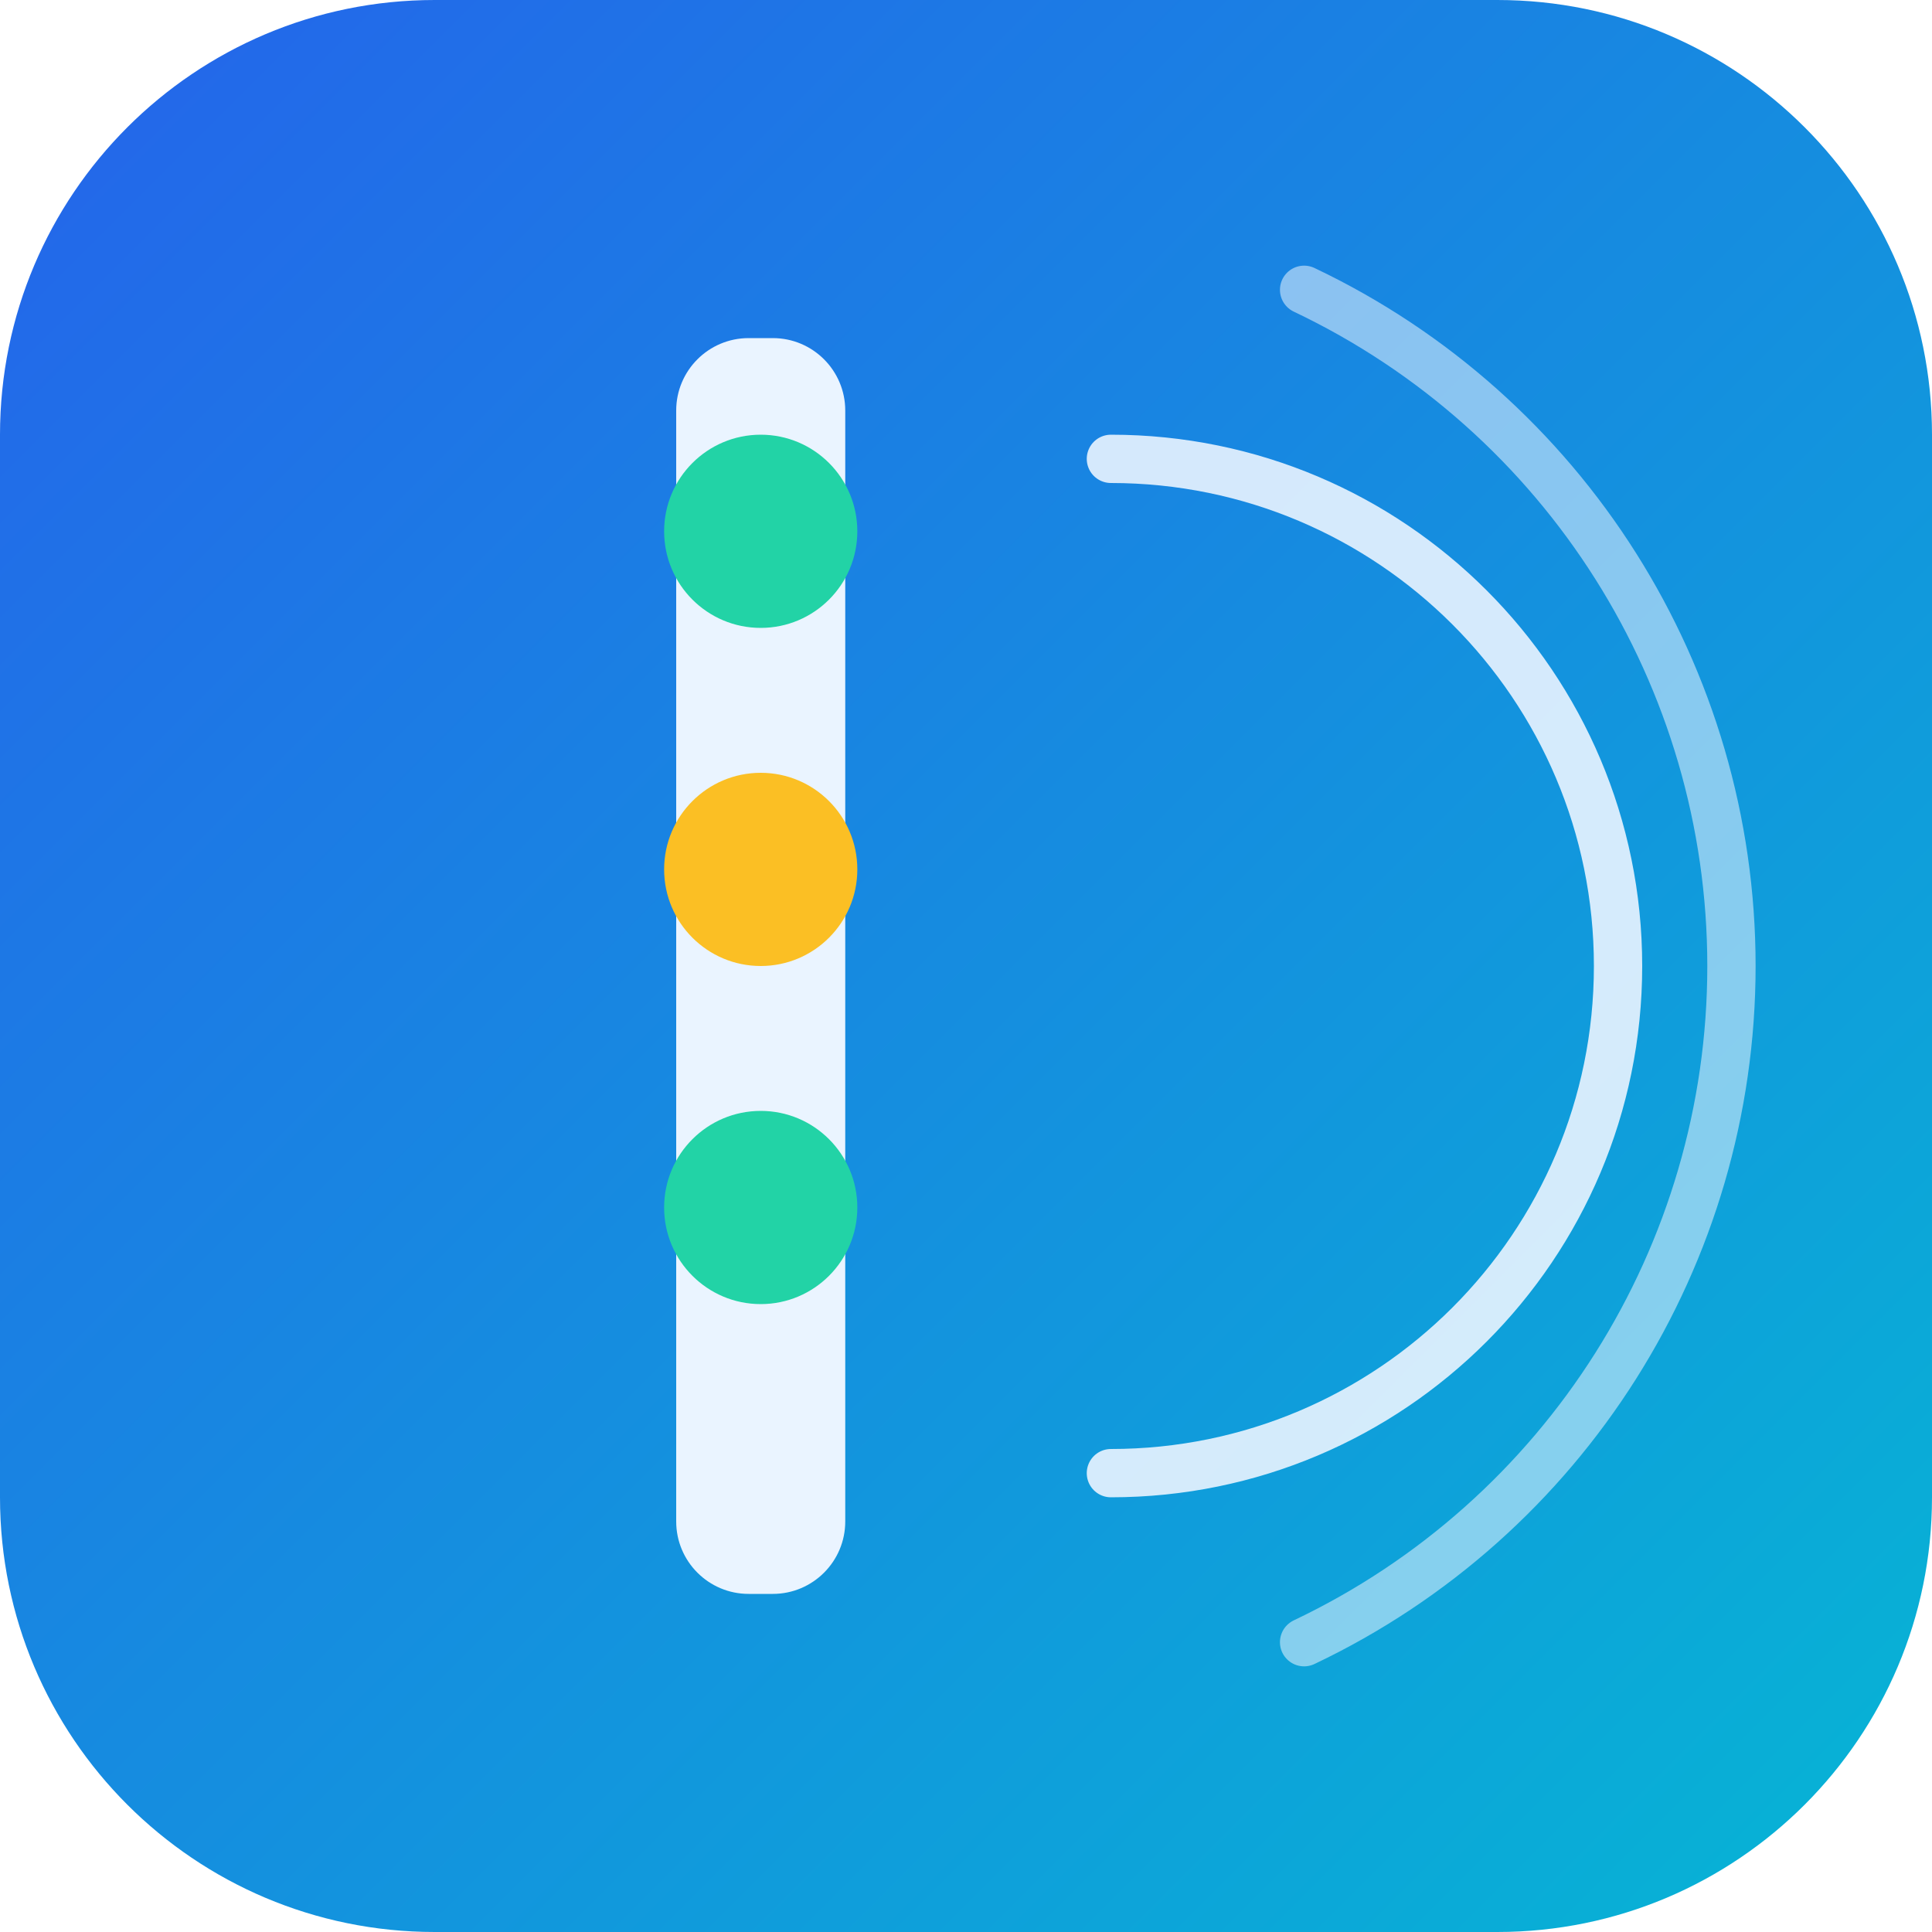
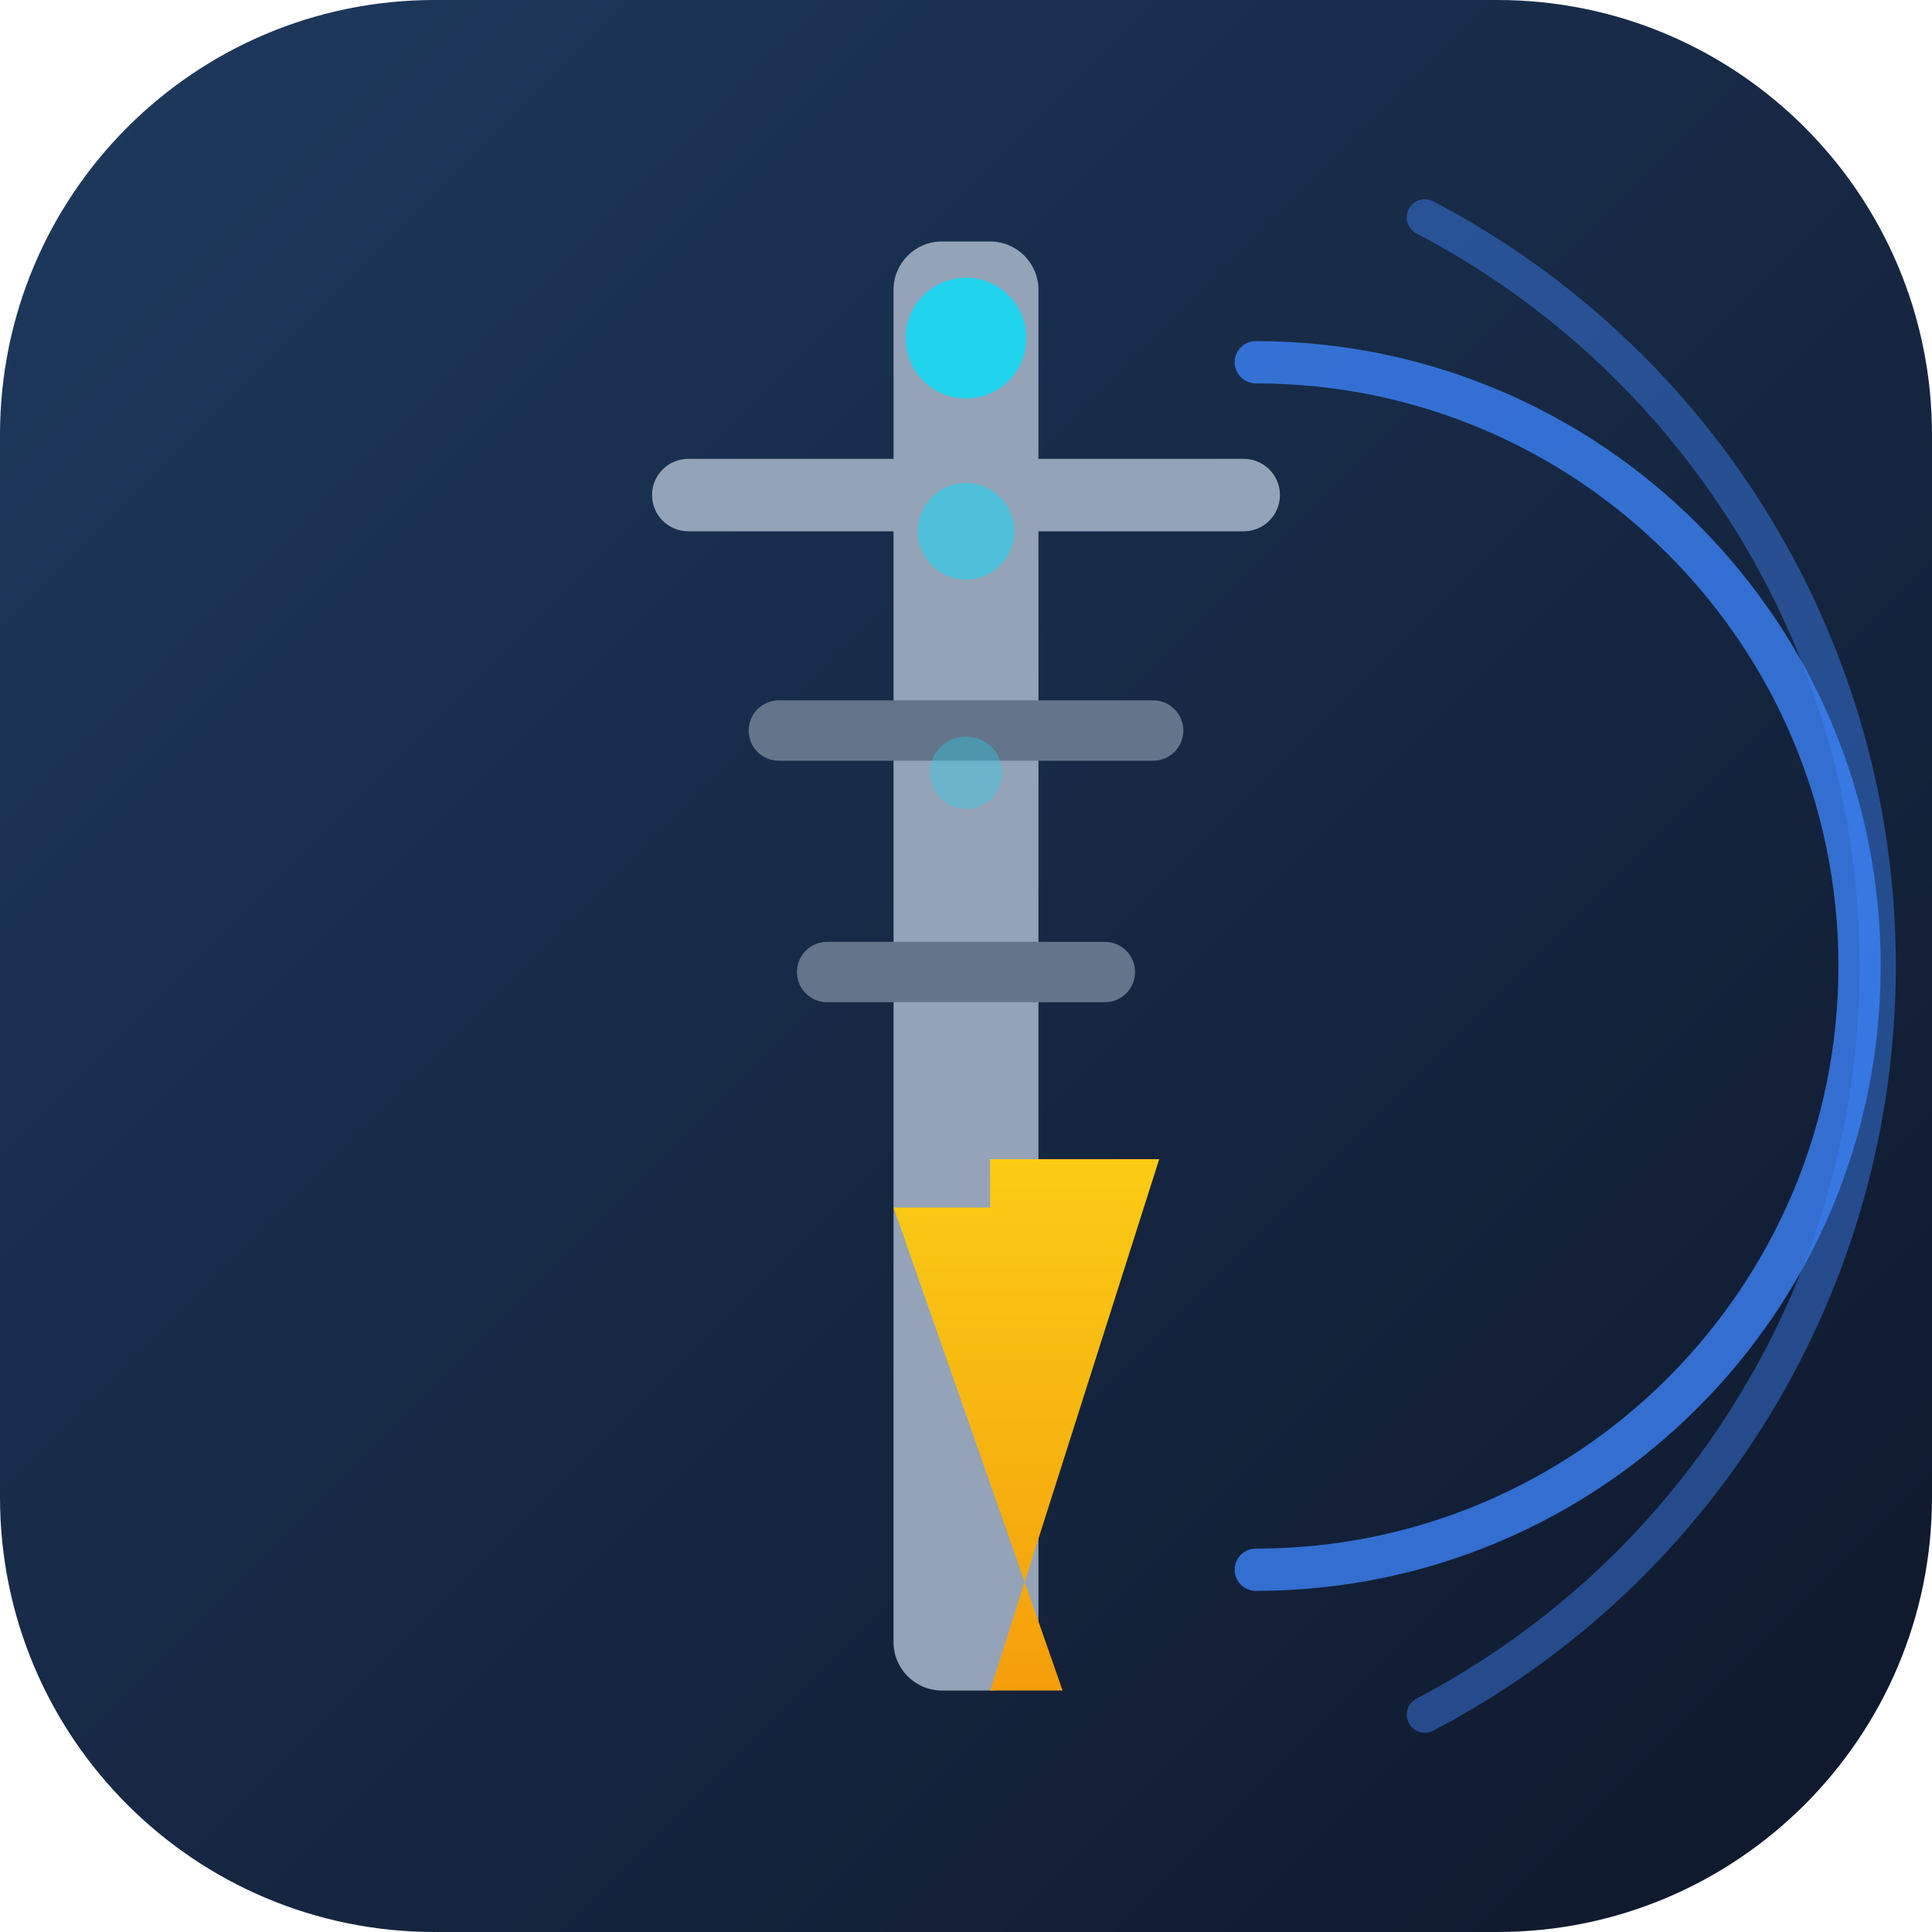
<svg xmlns="http://www.w3.org/2000/svg" width="48" height="48" viewBox="0 0 160 160">
  <defs>
    <linearGradient id="bg" x1="0" y1="0" x2="1" y2="1">
-       <stop offset="0" stop-color="#2563EB" />
-       <stop offset="1" stop-color="#06B6D4" />
+       <stop offset="0" stop-color="#1E3A5F" />
+       <stop offset="1" stop-color="#0F172A" />
+     </linearGradient>
+     <linearGradient id="bolt" x1="0" y1="0" x2="0" y2="1">
+       <stop offset="0" stop-color="#FACC15" />
+       <stop offset="1" stop-color="#F59E0B" />
    </linearGradient>
  </defs>
  <rect width="160" height="160" rx="36" fill="url(#bg)" />
-   <rect x="56" y="28" width="14" height="104" rx="6" fill="#EAF4FF" />
-   <circle cx="63" cy="44" r="8" fill="#22D3A6" />
-   <circle cx="63" cy="72" r="8" fill="#FBBF24" />
-   <circle cx="63" cy="100" r="8" fill="#22D3A6" />
-   <path d="M92 38 A40 40 0 0 1 92 122" fill="none" stroke="#EAF4FF" stroke-width="4" stroke-linecap="round" opacity="0.9" />
-   <path d="M108 24 A62 62 0 0 1 108 136" fill="none" stroke="#EAF4FF" stroke-width="4" stroke-linecap="round" opacity="0.55" />
+   <rect x="74" y="20" width="12" height="120" rx="4" fill="#94A3B8" />
+   <rect x="54" y="38" width="52" height="6" rx="3" fill="#94A3B8" />
+   <rect x="62" y="58" width="36" height="5" rx="2.5" fill="#64748B" />
+   <rect x="66" y="78" width="28" height="5" rx="2.5" fill="#64748B" />
+   <polygon points="82,96 96,96 82,140 88,140 74,100 82,100" fill="url(#bolt)" />
+   <path d="M104,30 A50,50 0 0,1 104,130" fill="none" stroke="#3B82F6" stroke-width="3.5" stroke-linecap="round" opacity="0.8" />
+   <path d="M118,18 A70,70 0 0,1 118,142" fill="none" stroke="#3B82F6" stroke-width="3" stroke-linecap="round" opacity="0.45" />
+   <circle cx="80" cy="28" r="5" fill="#22D3EE" />
+   <circle cx="80" cy="44" r="4" fill="#22D3EE" opacity="0.6" />
+   <circle cx="80" cy="64" r="3" fill="#22D3EE" opacity="0.35" />
</svg>
